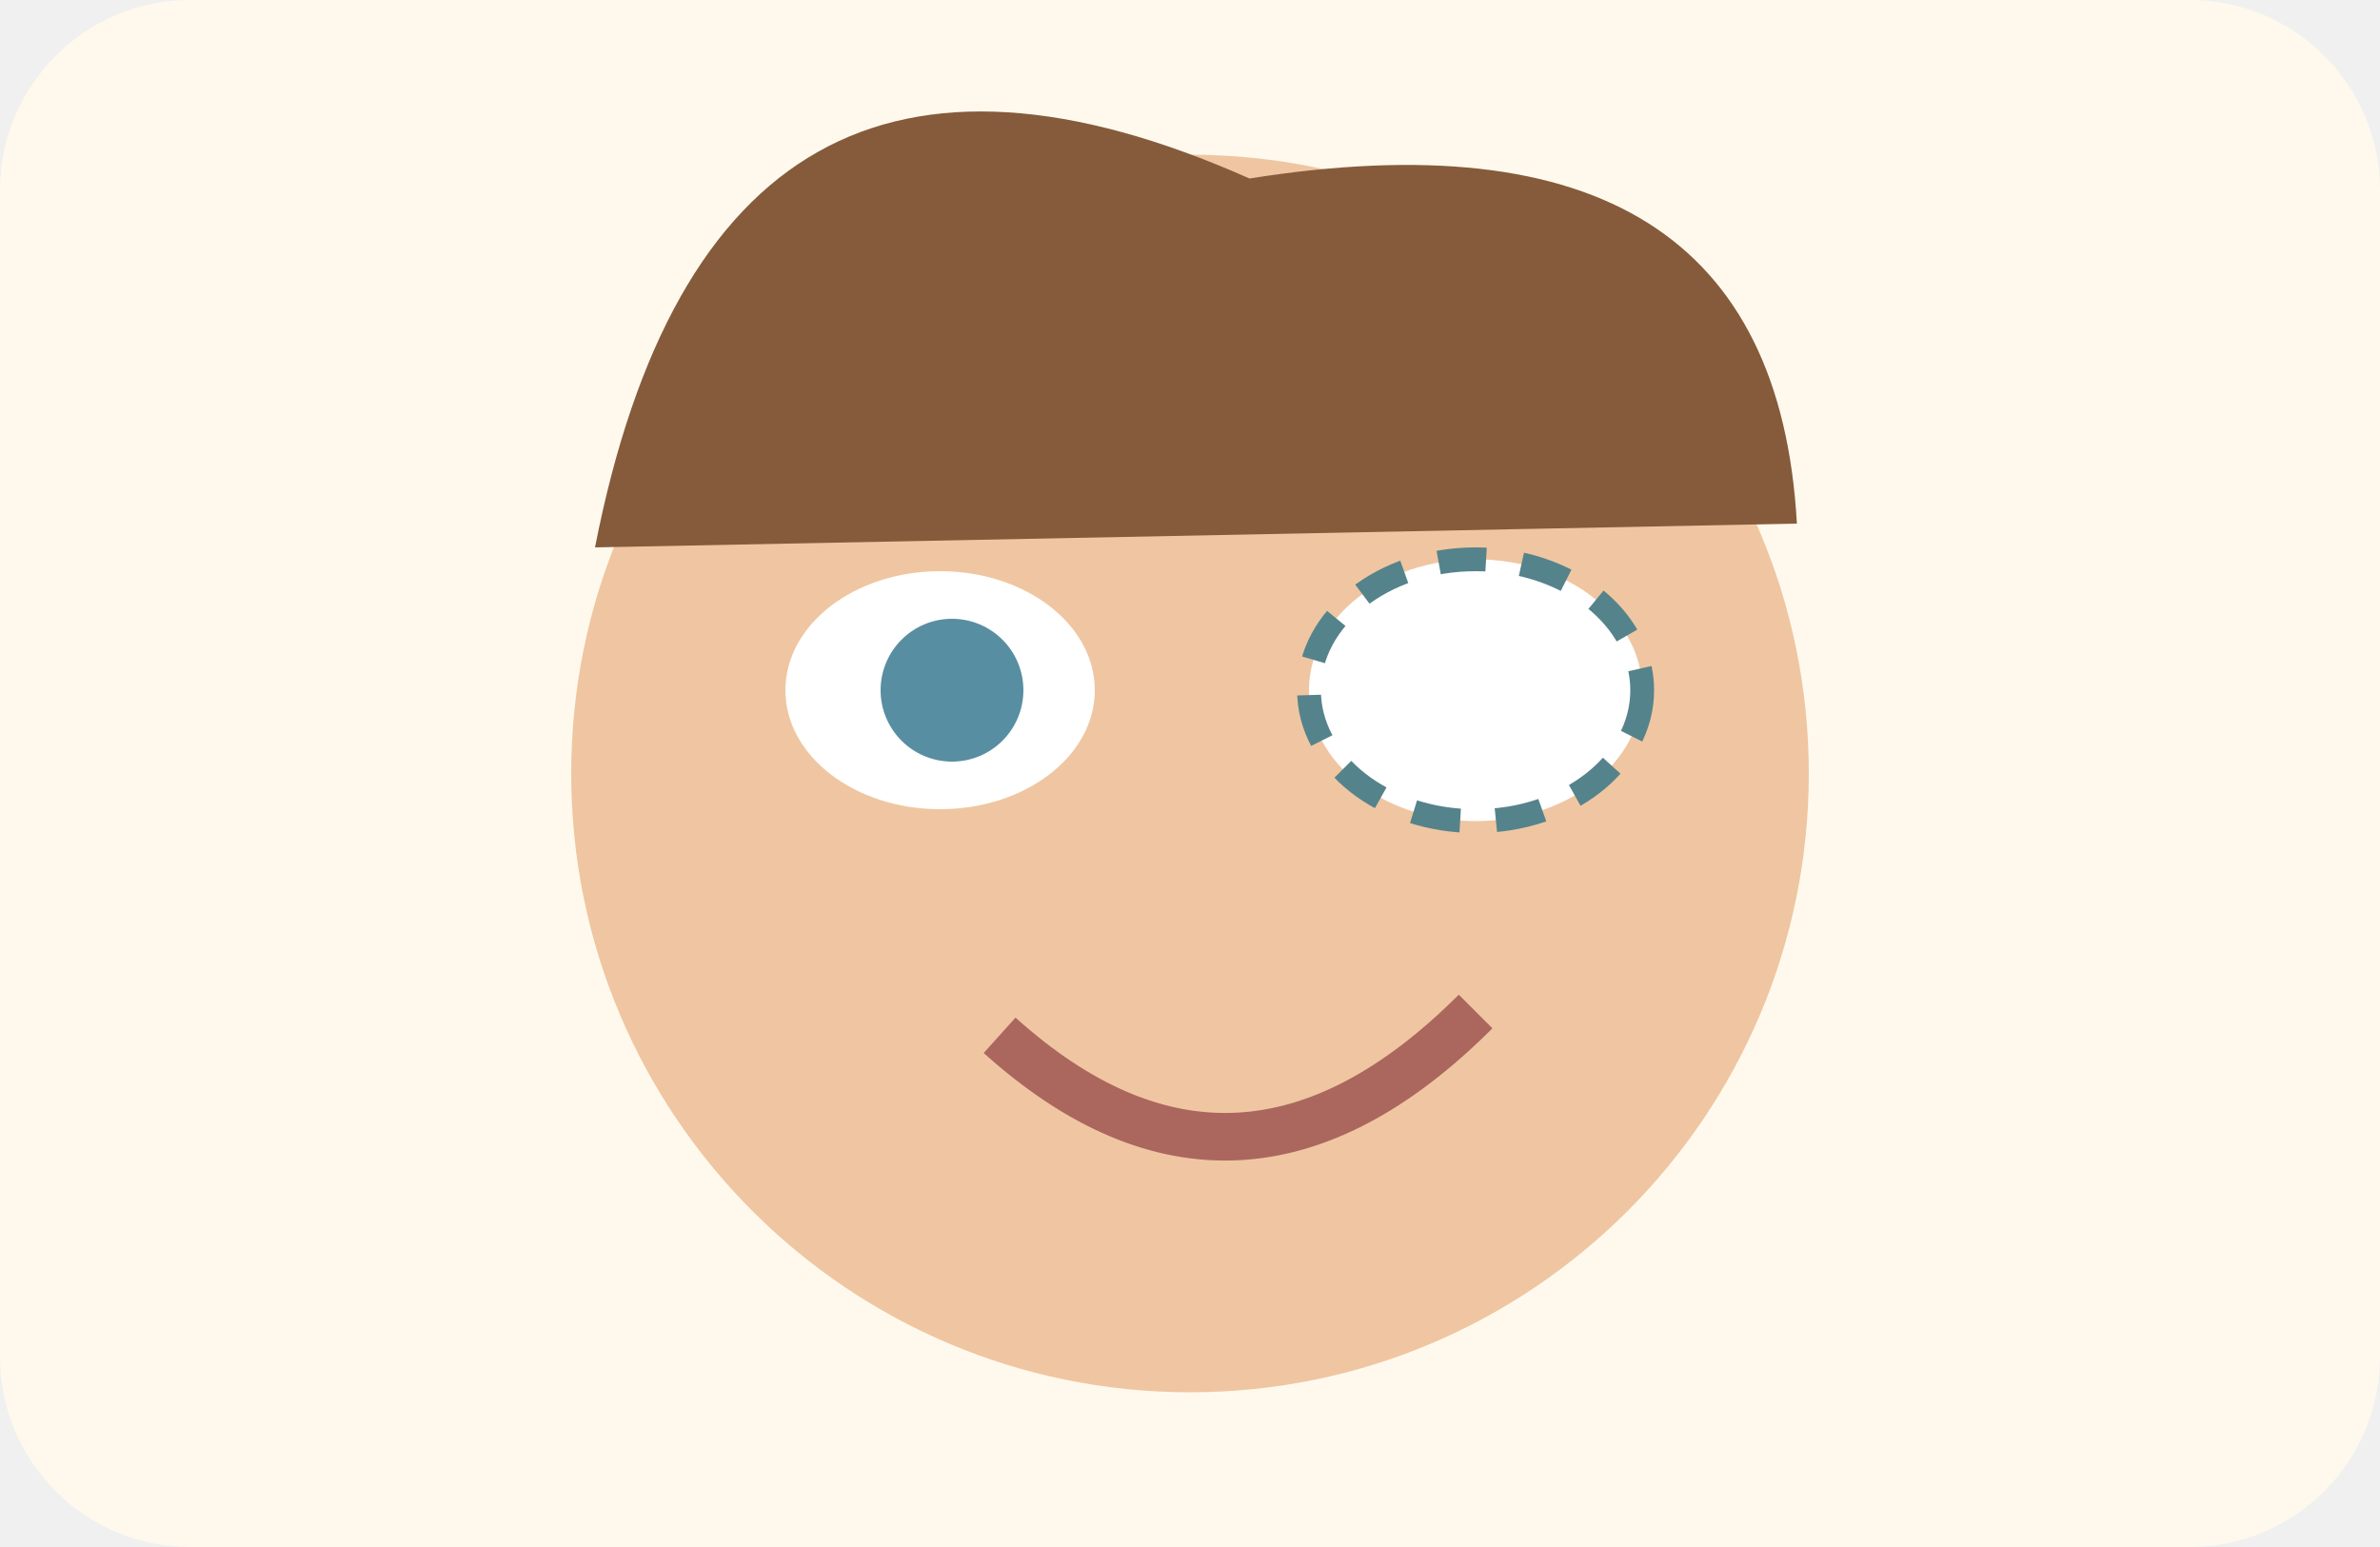
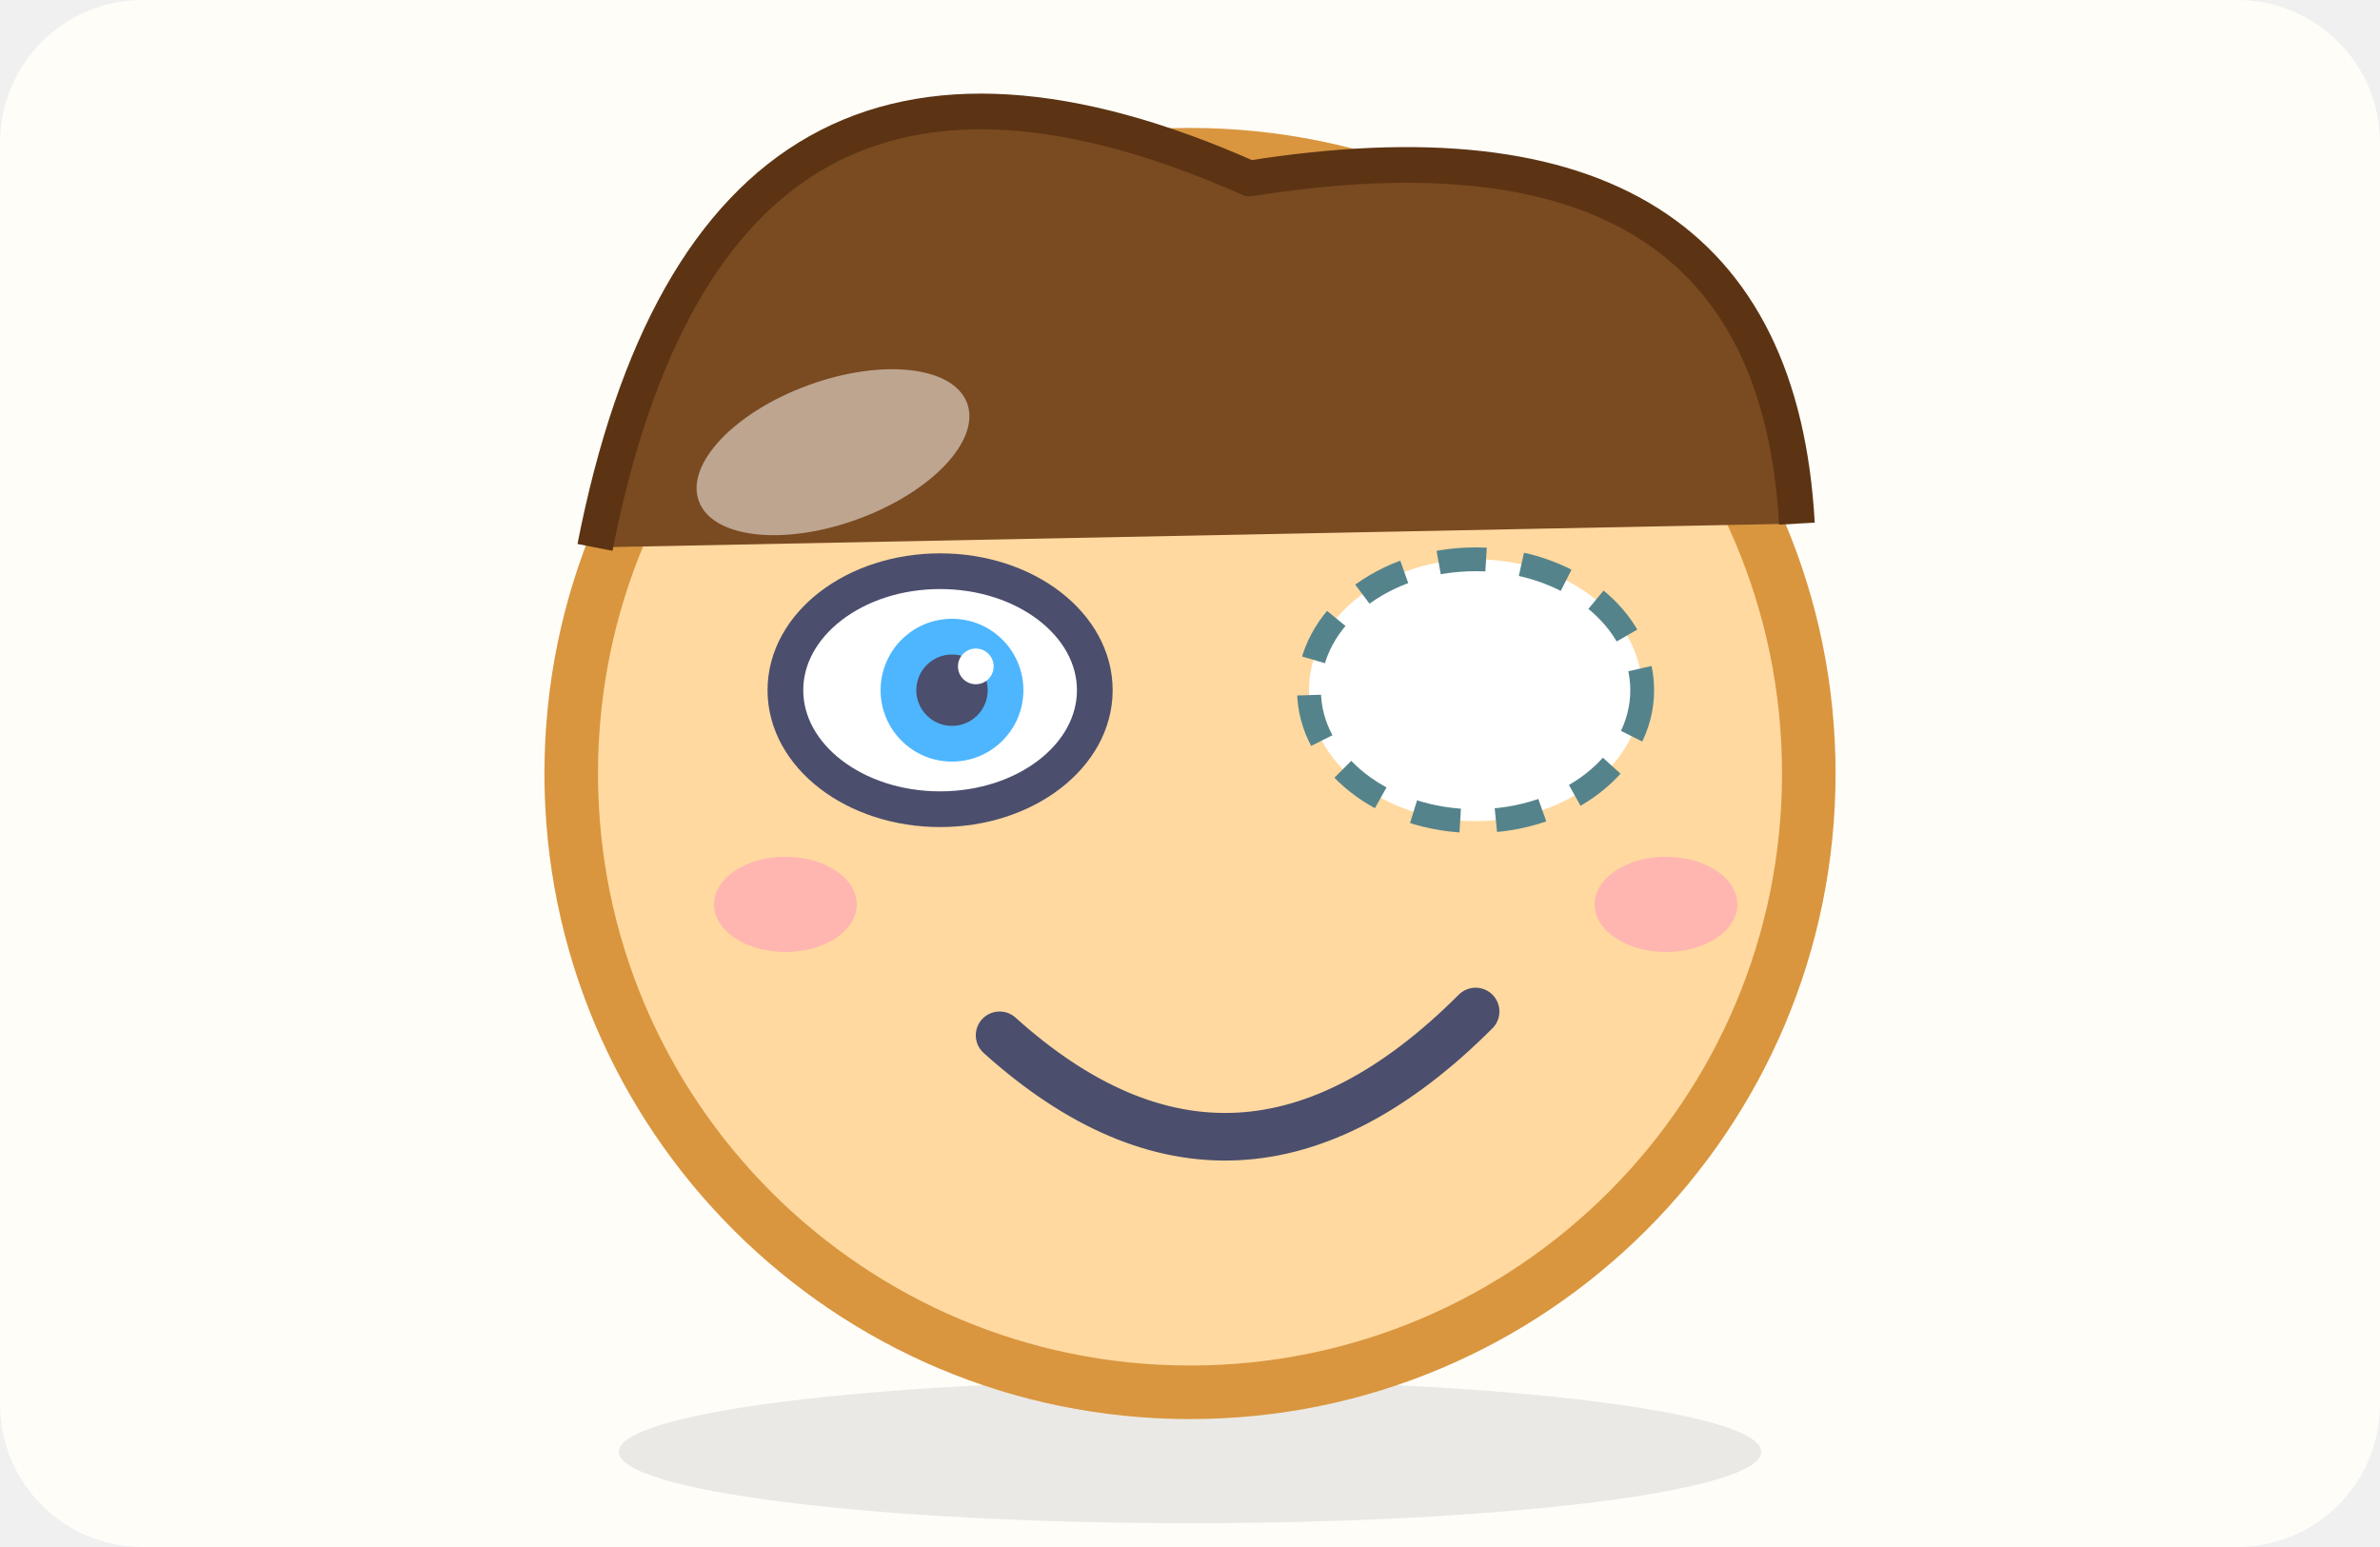
<svg xmlns="http://www.w3.org/2000/svg" viewBox="0 0 200 130">
-   <rect width="200" height="130" rx="16" fill="#fff9ed" />
-   <circle cx="100" cy="65" r="52" fill="#efc6a1" />
-   <path d="M50 46Q60-5 105 15Q149 8 151 44" fill="#855b3b" />
-   <ellipse cx="79" cy="58" rx="13" ry="10" fill="#fff" />
-   <circle cx="80" cy="58" r="6" fill="#588ea2" />
-   <ellipse cx="124" cy="58" rx="14" ry="11" fill="#fff" stroke="#55838b" stroke-width="2" stroke-dasharray="4 3" />
-   <path d="M84 87Q104 105 124 85" fill="none" stroke="#ab675e" stroke-width="4" />
+   <rect width="200" height="130" rx="12" fill="#fffdf8" />
+   <ellipse cx="100" cy="122" rx="48" ry="6" fill="#000" opacity="0.08" />
+   <circle cx="100" cy="65" r="52" fill="#FFD9A0" stroke="#D9963F" stroke-width="4.5" />
+   <path d="M50 46Q60-5 105 15Q149 8 151 44" fill="#7A4A21" stroke="#5C3413" stroke-width="3" stroke-linejoin="round" />
+   <ellipse cx="70" cy="38" rx="12" ry="6" fill="#fff" opacity="0.5" transform="rotate(-20 70 38)" />
+   <ellipse cx="79" cy="58" rx="13" ry="10" fill="#fff" stroke="#4B4E6D" stroke-width="3" />
+   <circle cx="80" cy="58" r="6" fill="#4DB6FF" />
+   <circle cx="80" cy="58" r="3" fill="#4B4E6D" />
+   <circle cx="82" cy="56" r="1.5" fill="#fff" />
+   <ellipse cx="124" cy="58" rx="14" ry="11" fill="#fff" stroke="#55838B" stroke-width="2" stroke-dasharray="4 3" />
+   <path d="M84 87Q104 105 124 85" fill="none" stroke="#4B4E6D" stroke-width="4" stroke-linecap="round" />
+   <ellipse cx="66" cy="76" rx="6" ry="4" fill="#FF9EBB" opacity="0.6" />
+   <ellipse cx="140" cy="76" rx="6" ry="4" fill="#FF9EBB" opacity="0.6" />
</svg>
